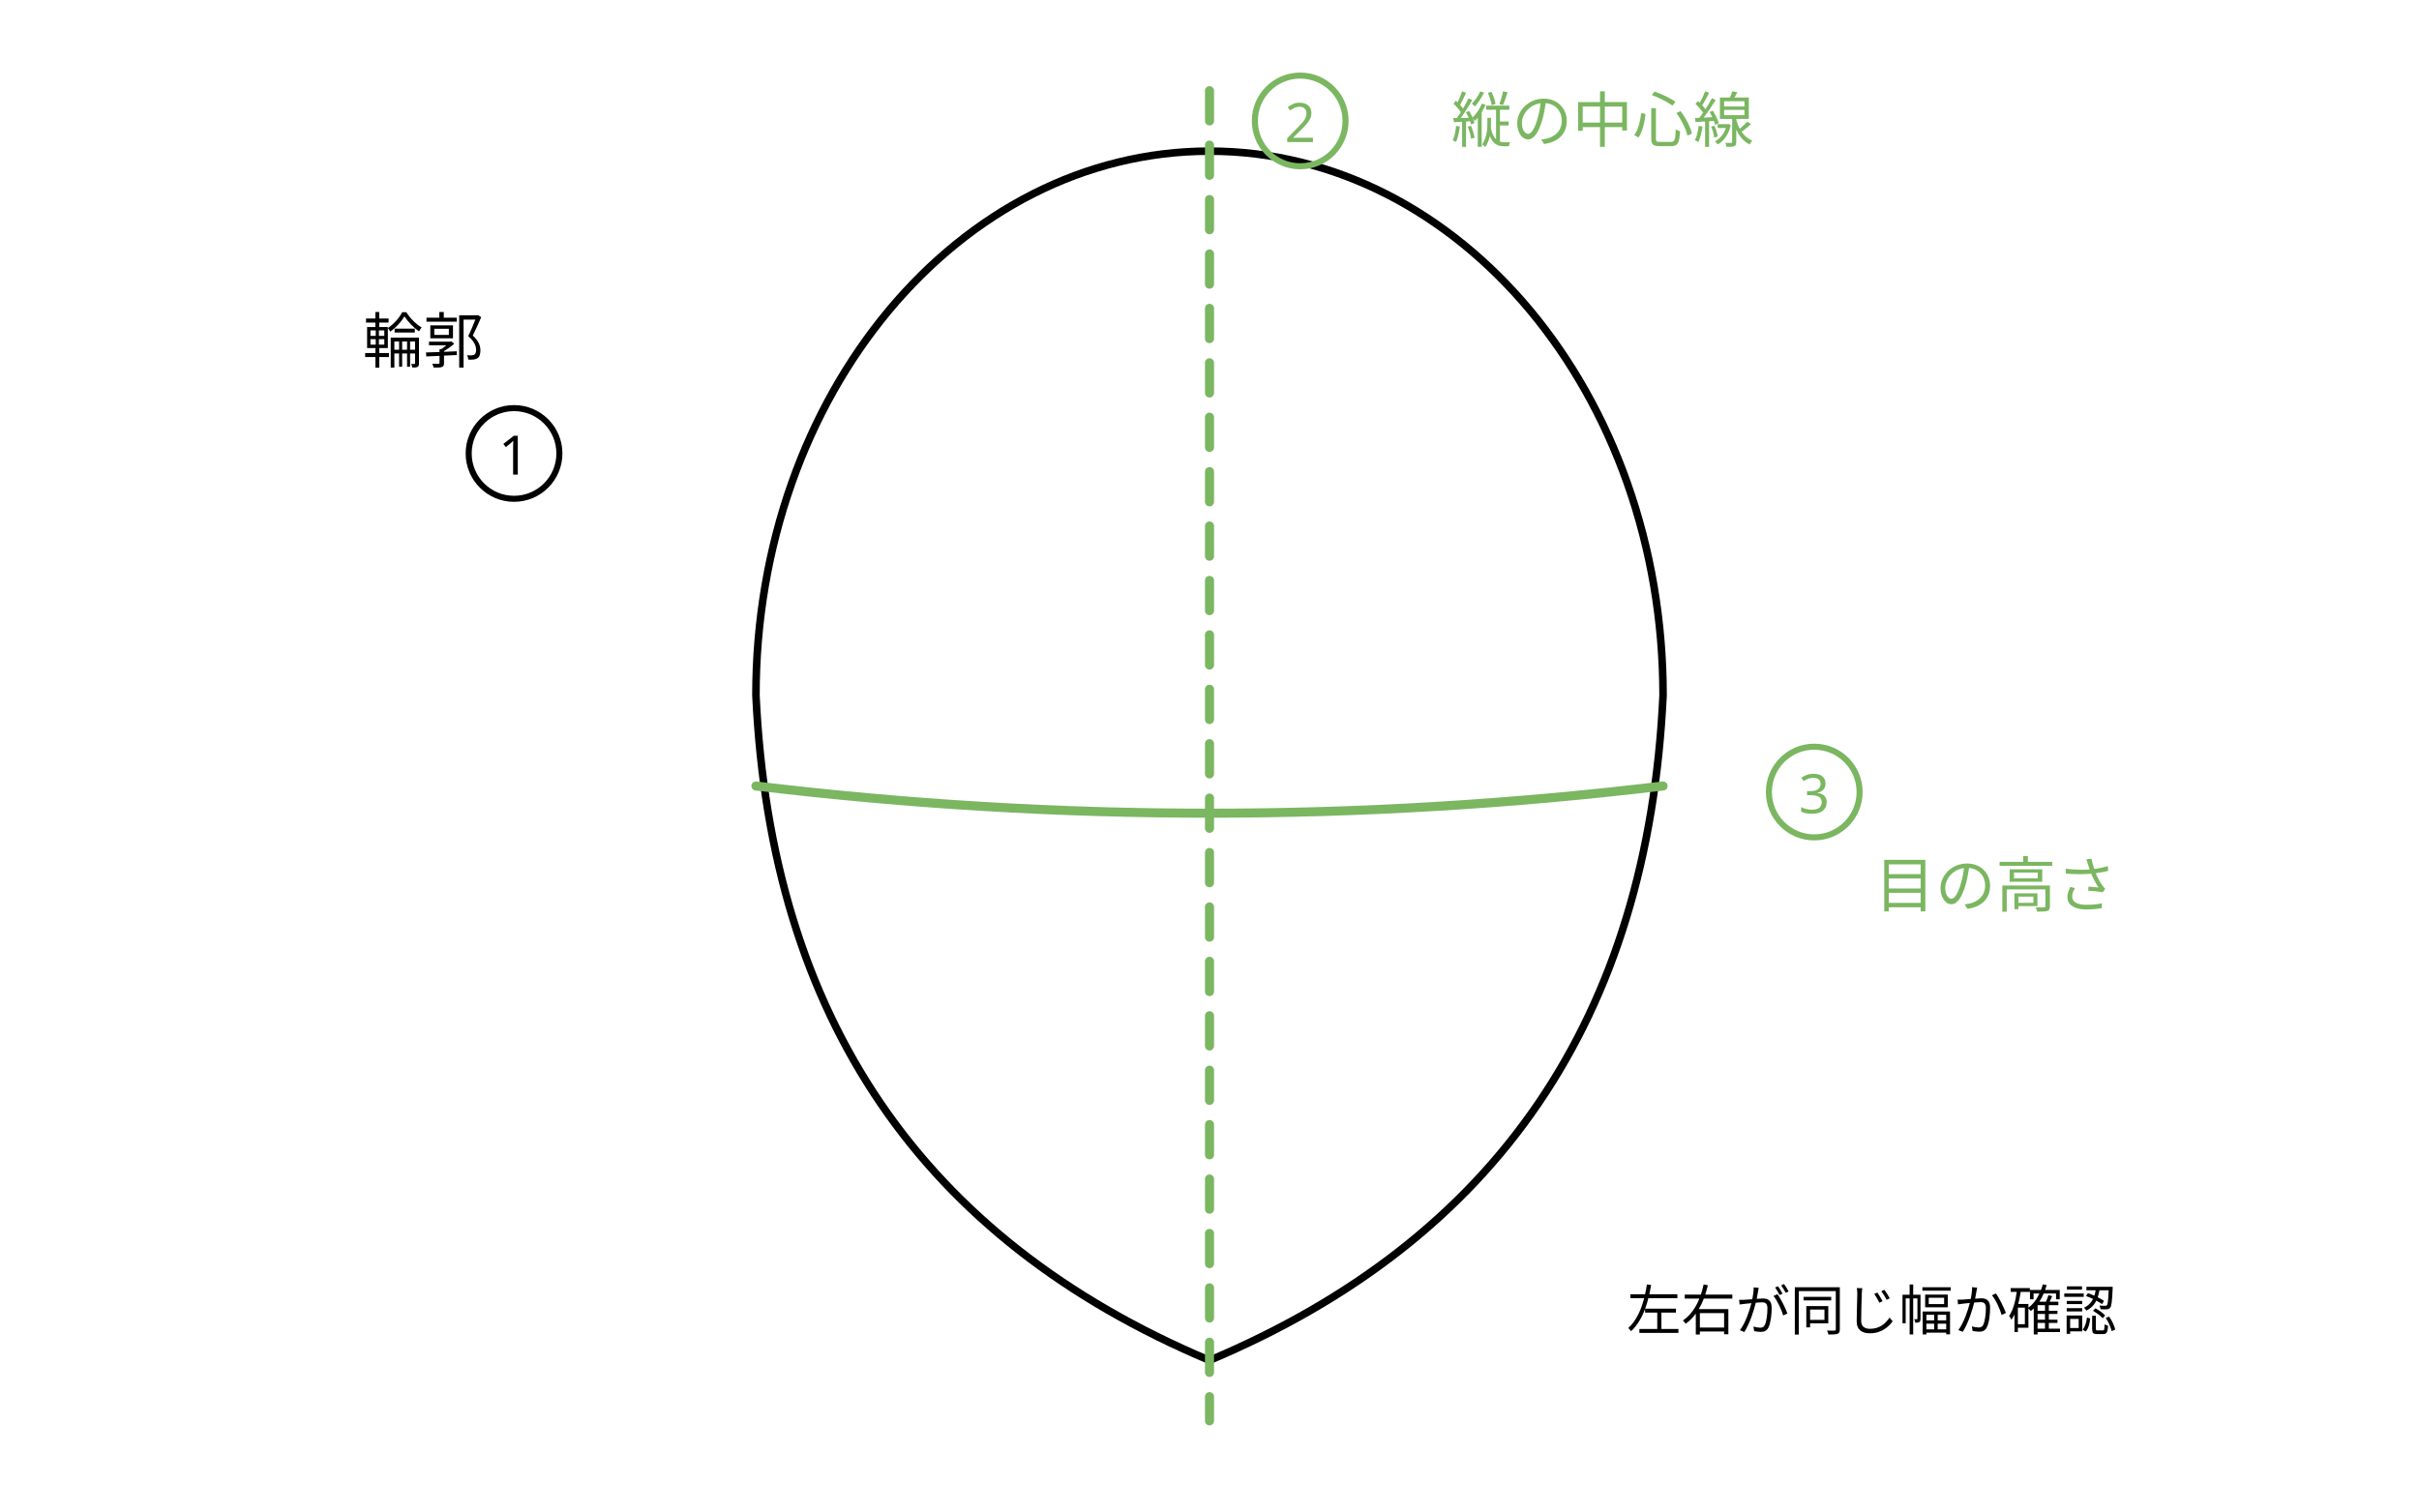
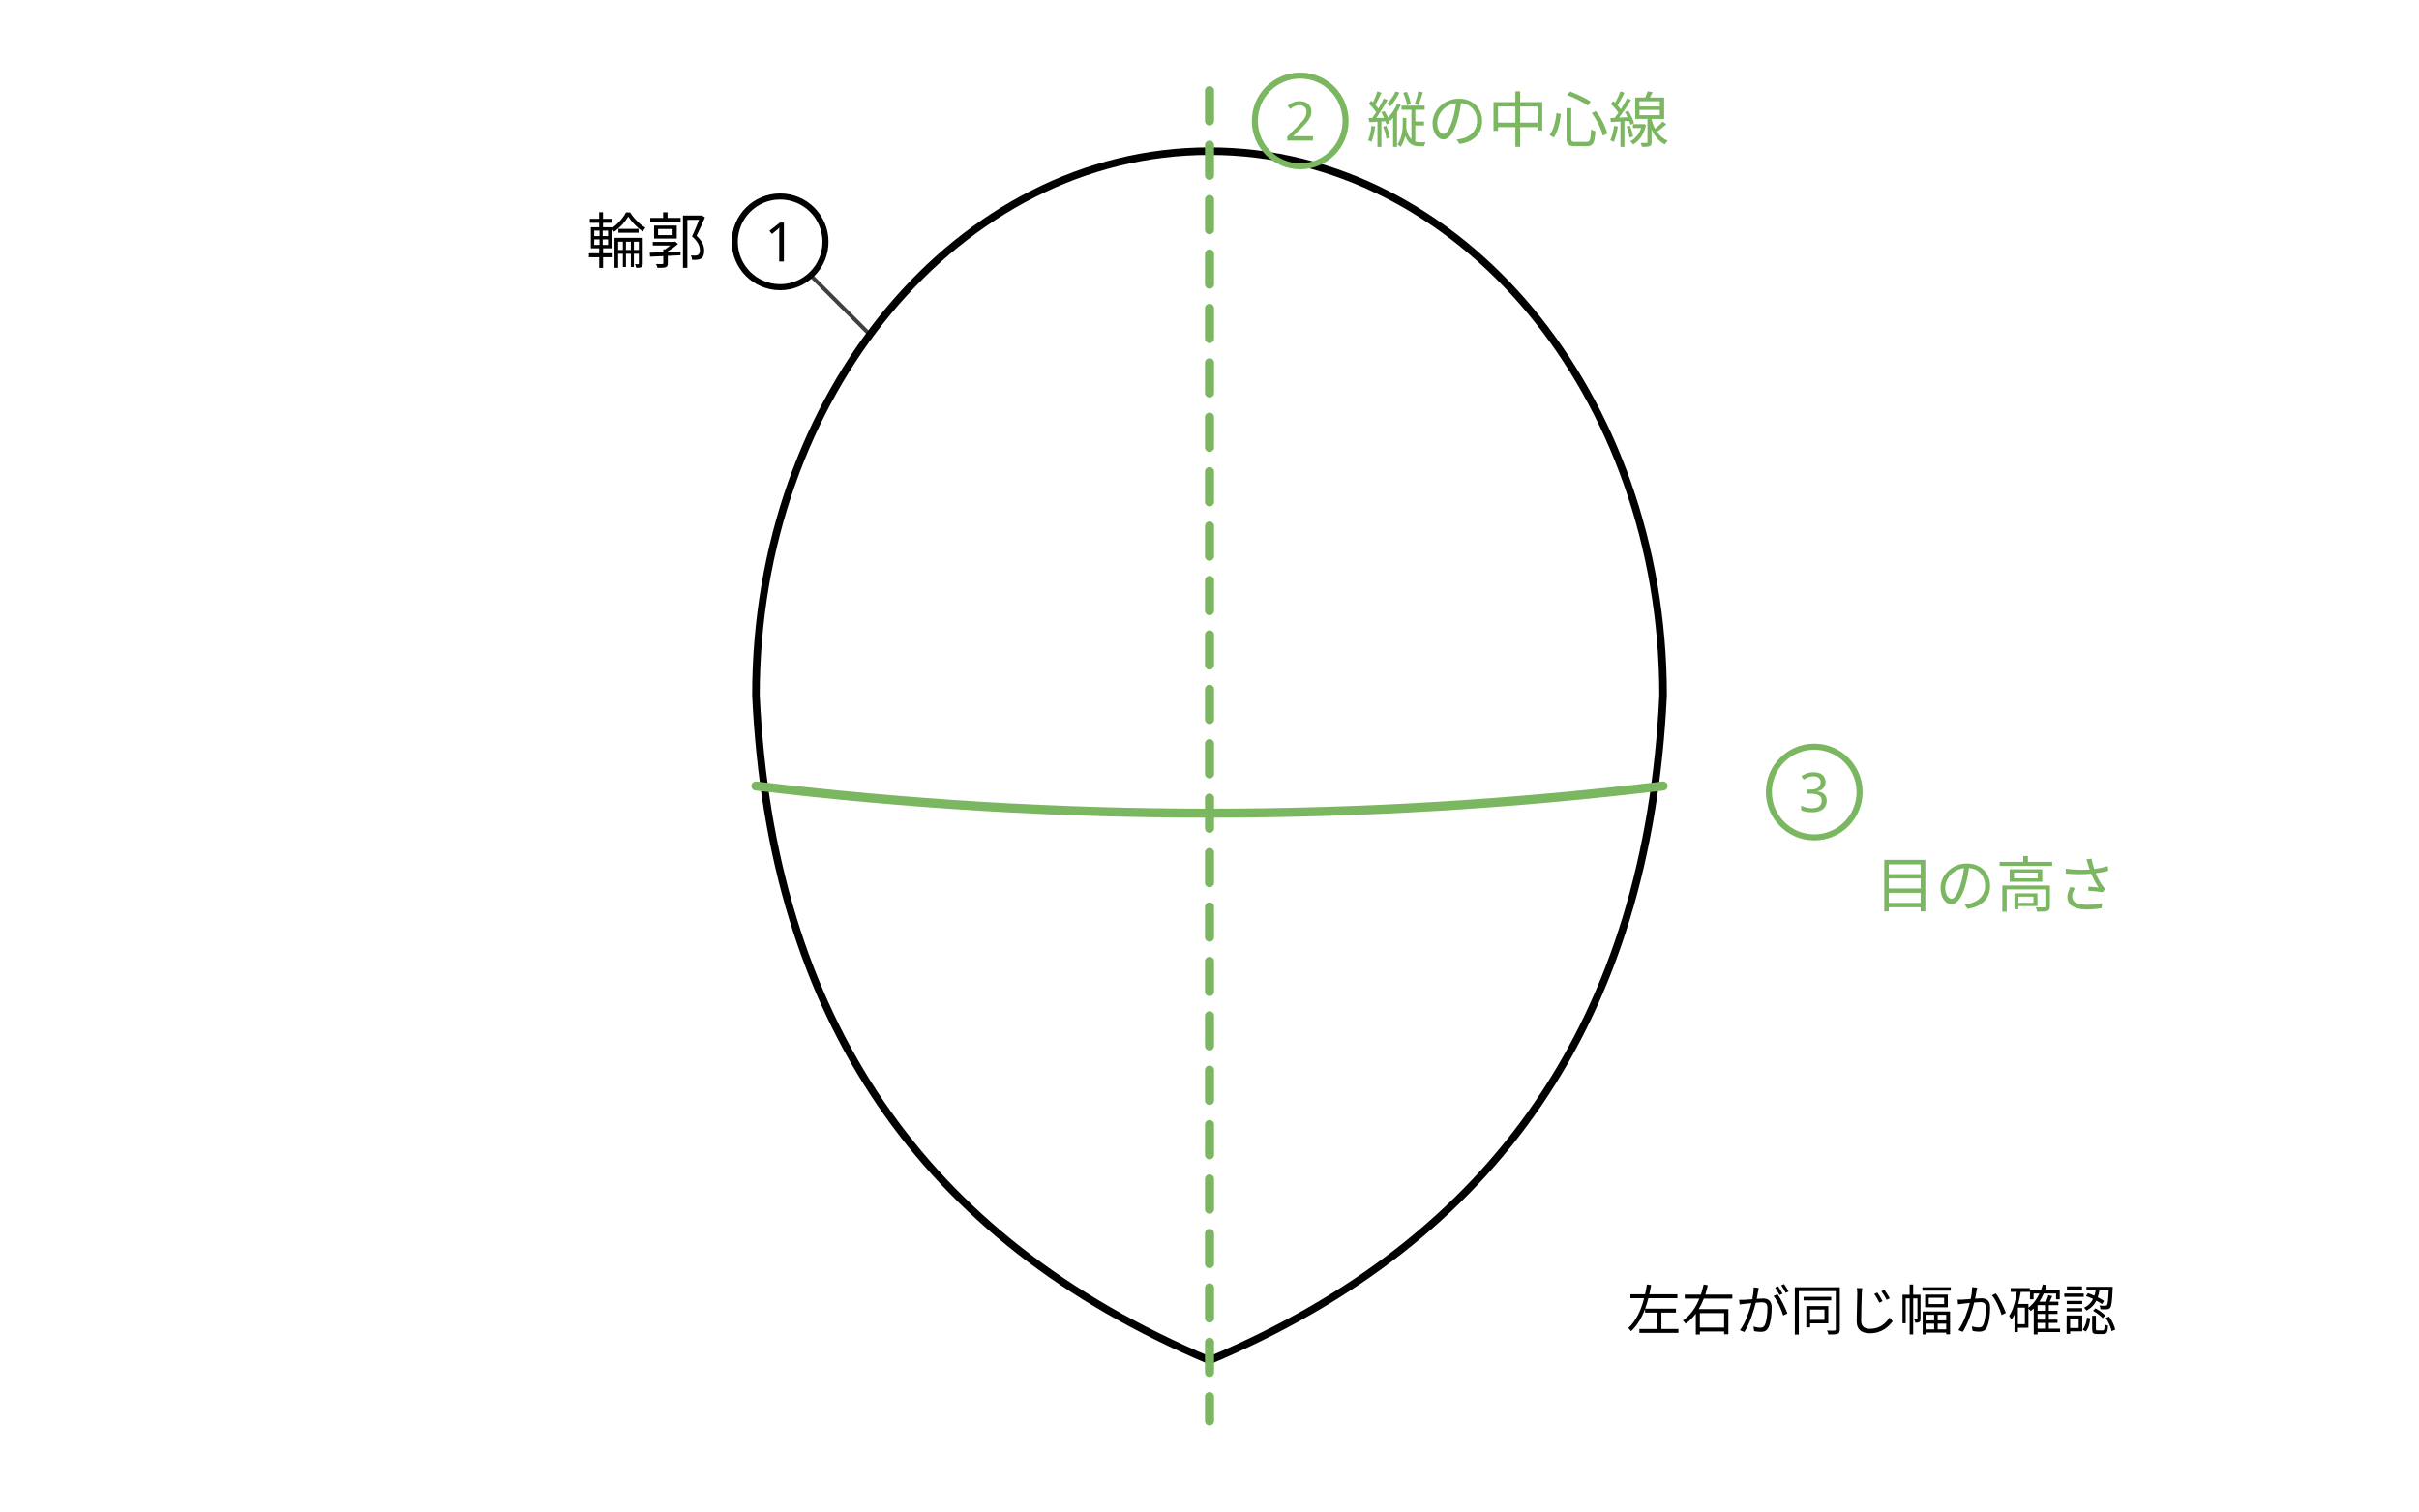
<svg xmlns="http://www.w3.org/2000/svg" viewBox="0 0 800 500" fill="none" stroke="currentColor" stroke-width="2.5" stroke-linecap="round" stroke-linejoin="round" font-family="Zen Kaku Gothic New, sans-serif">
  <path d="M250,230 A150,180 0 0 1 550,230 Q542.5,390 400,450 Q257.5,390 250,230 Z" />
  <line x1="400" y1="30" x2="400" y2="470" stroke="#7BB661" stroke-width="3" stroke-dasharray="10 8" />
  <path d="M250,260 Q400,278 550,260" stroke="#7BB661" stroke-width="3" />
-   <circle cx="170" cy="150" r="15" stroke="currentColor" stroke-width="2" />
-   <text x="170" y="157" font-size="18" fill="currentColor" stroke="none" text-anchor="middle">1</text>
-   <text x="140" y="120" font-size="20" fill="currentColor" stroke="none" text-anchor="middle">輪郭</text>
+   <circle cx="258" cy="80" r="15" stroke="currentColor" stroke-width="2" />
+   <text x="258" y="86.5" font-size="18" fill="currentColor" stroke="none" text-anchor="middle">1</text>
+   <text x="234" y="87" font-size="20" fill="currentColor" stroke="none" text-anchor="end">輪郭</text>
+   <line x1="268" y1="91" x2="287" y2="110" stroke-width="1.3" opacity="0.75" />
  <circle cx="430" cy="40" r="15" stroke="#7BB661" stroke-width="2" />
-   <text x="430" y="47" font-size="18" fill="#7BB661" stroke="none" text-anchor="middle">2</text>
-   <text x="530" y="47" font-size="20" fill="#7BB661" stroke="none" text-anchor="middle">縦の中心線</text>
+   <text x="430" y="46.5" font-size="18" fill="#7BB661" stroke="none" text-anchor="middle">2</text>
+   <text x="452" y="47" font-size="20" fill="#7BB661" stroke="none" text-anchor="start">縦の中心線</text>
  <circle cx="600" cy="262" r="15" stroke="#7BB661" stroke-width="2" />
-   <text x="600" y="269" font-size="18" fill="#7BB661" stroke="none" text-anchor="middle">3</text>
+   <text x="600" y="268.5" font-size="18" fill="#7BB661" stroke="none" text-anchor="middle">3</text>
  <text x="660" y="300" font-size="20" fill="#7BB661" stroke="none" text-anchor="middle">目の高さ</text>
  <text x="700" y="440" font-size="18" fill="currentColor" stroke="none" text-anchor="end">左右が同じ幅か確認</text>
</svg>
